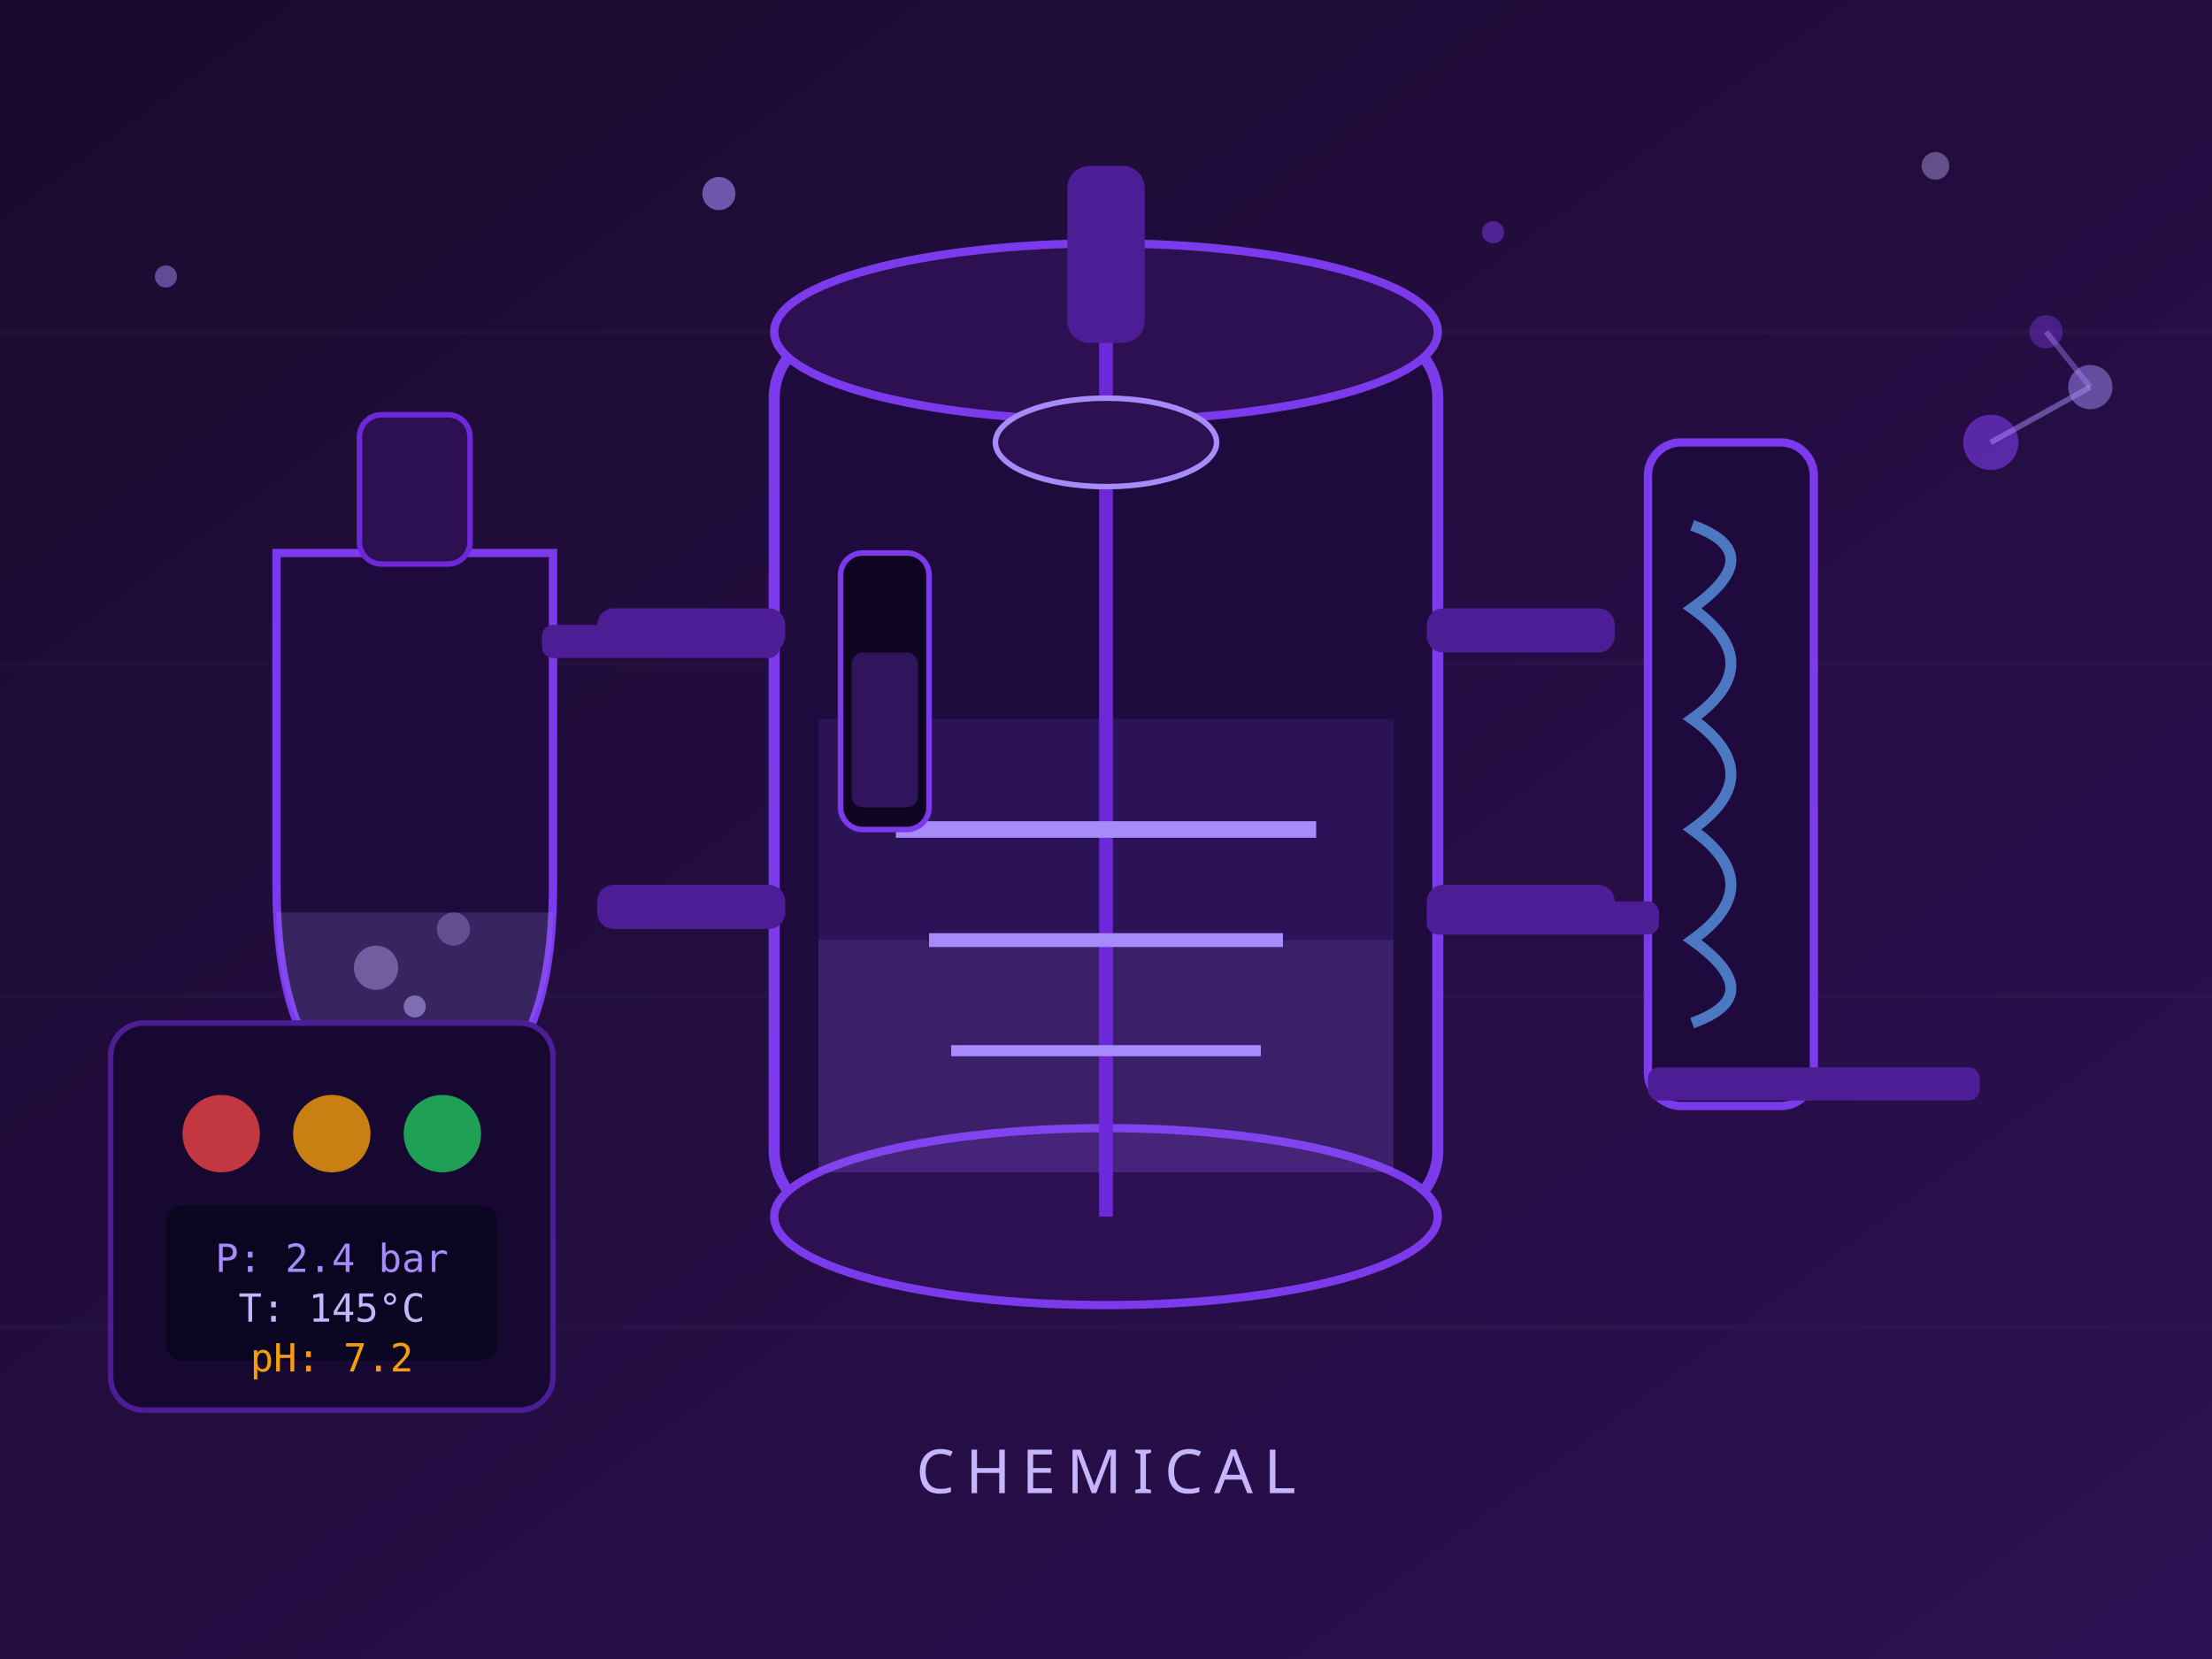
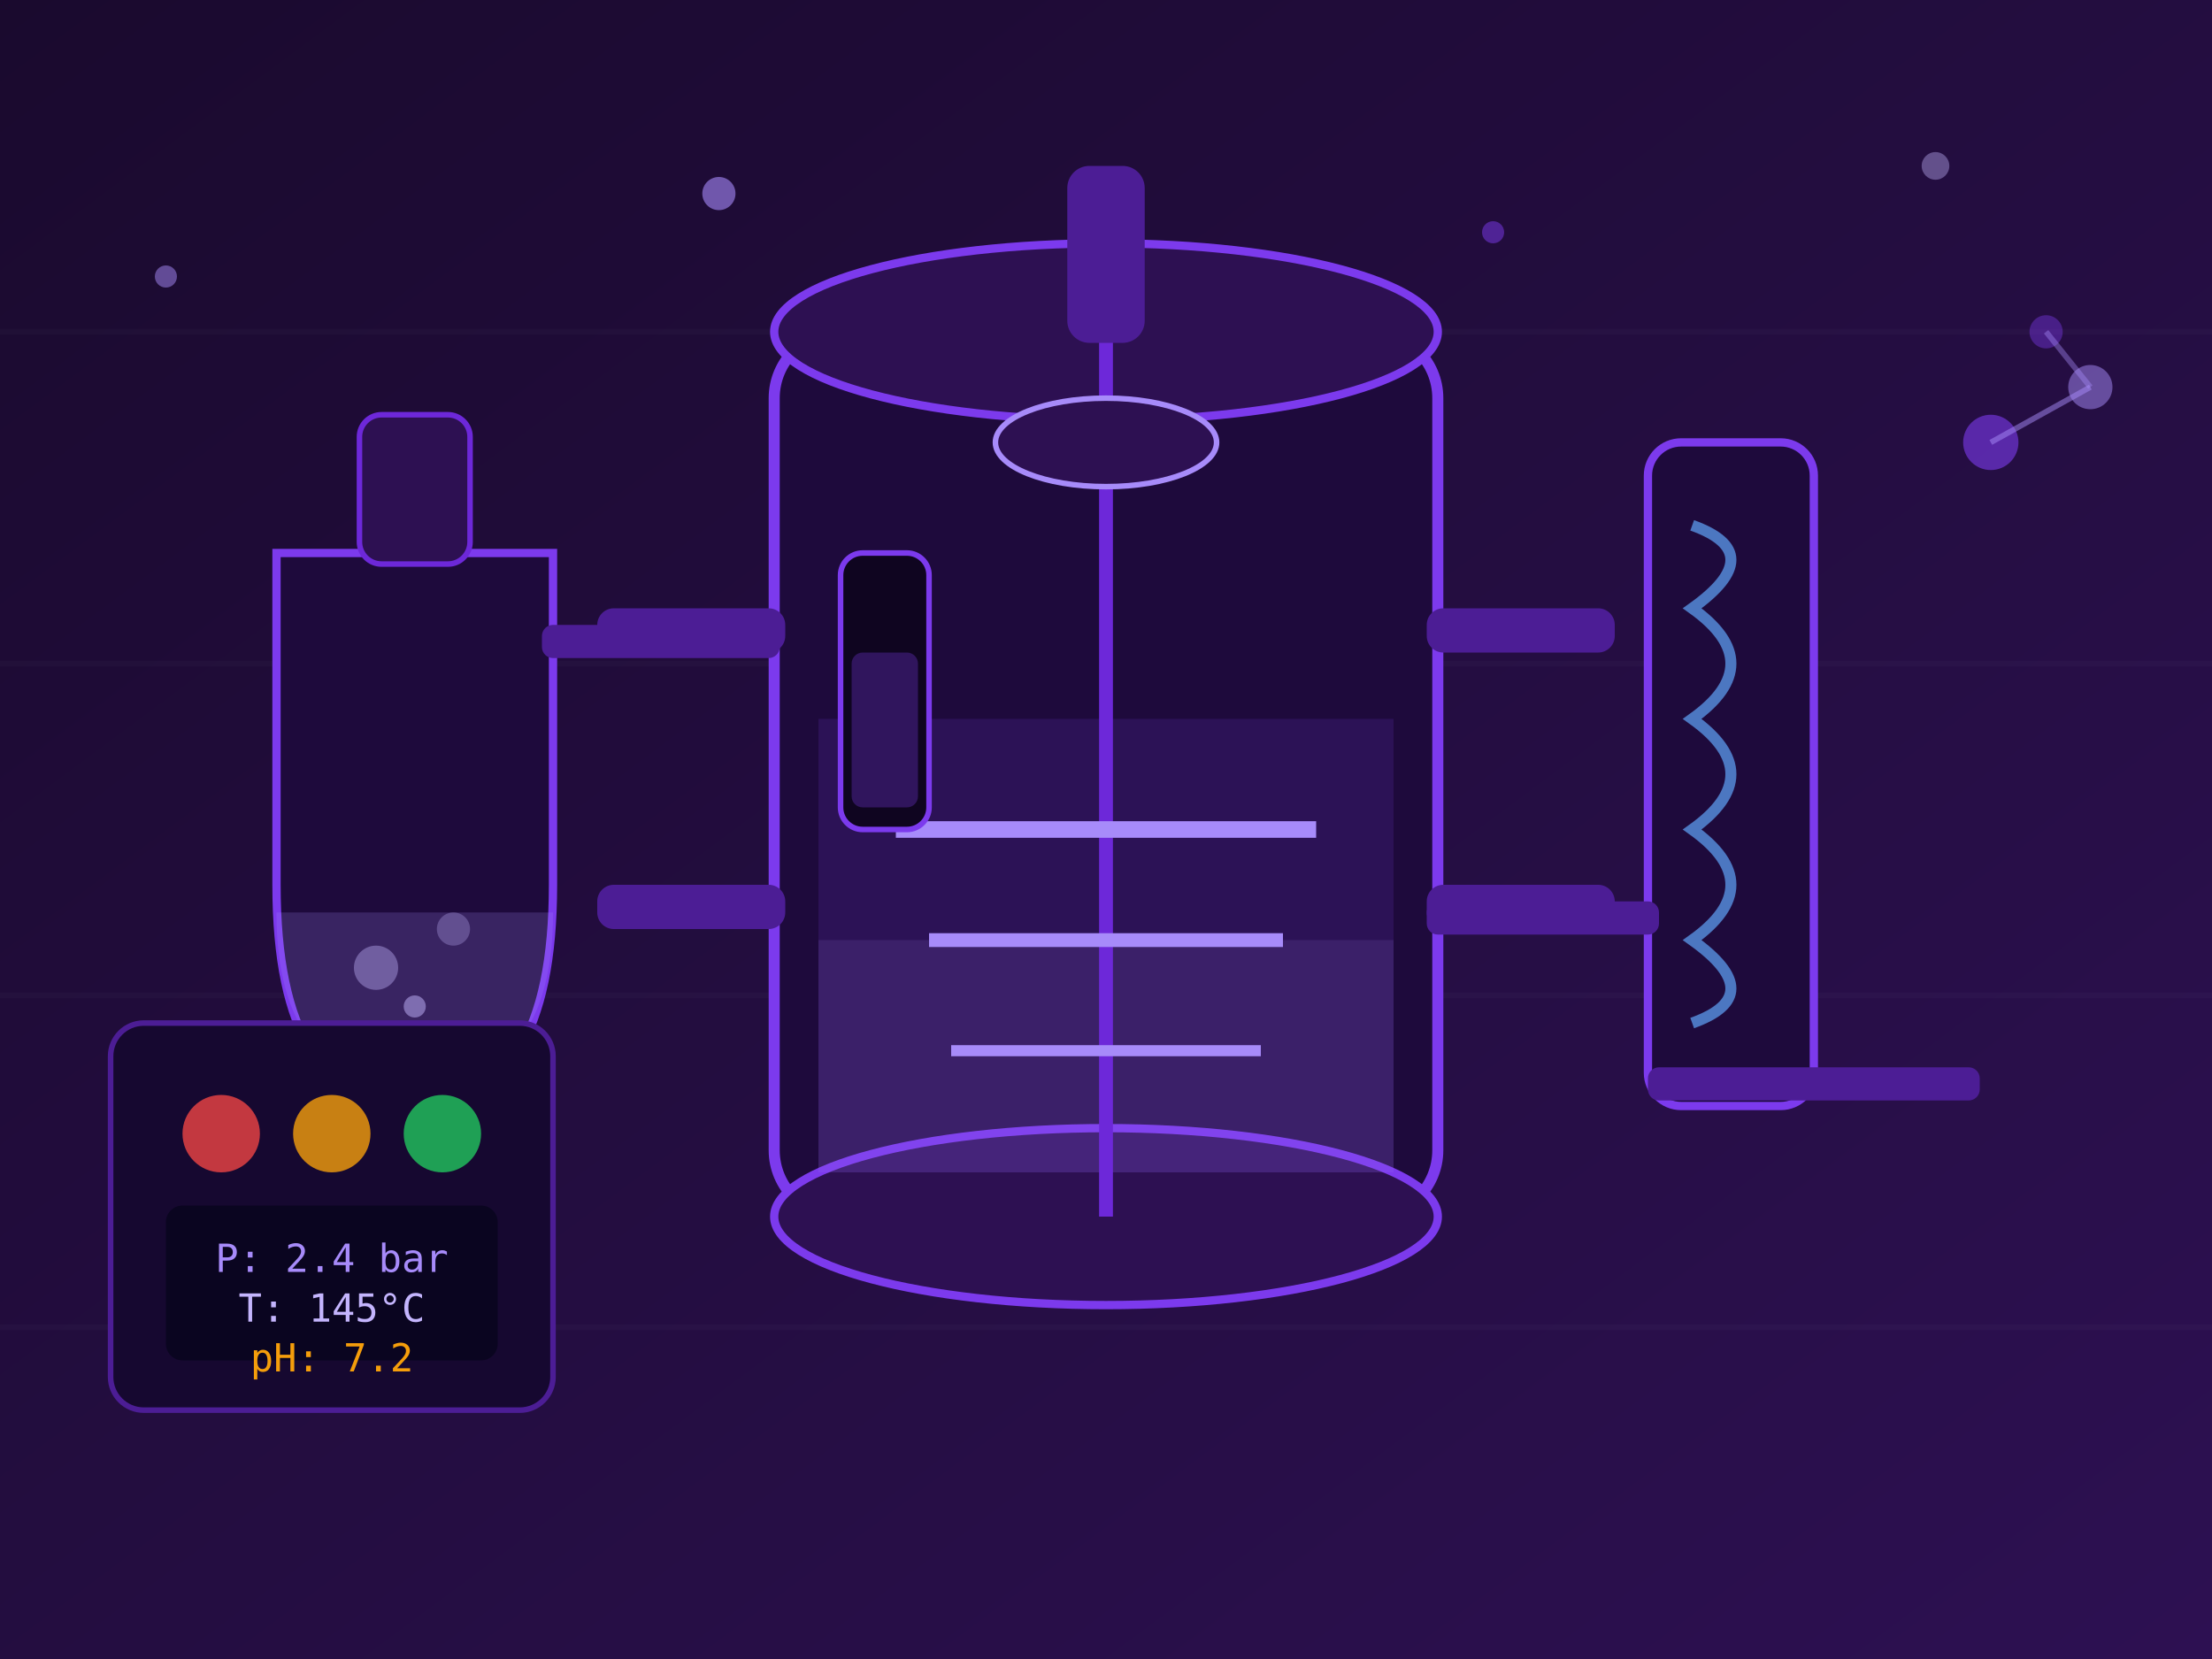
<svg xmlns="http://www.w3.org/2000/svg" viewBox="0 0 400 300">
  <defs>
    <linearGradient id="bg" x1="0%" y1="0%" x2="100%" y2="100%">
      <stop offset="0%" style="stop-color:#1a0a2e" />
      <stop offset="100%" style="stop-color:#2d1052" />
    </linearGradient>
    <linearGradient id="reactor" x1="0%" y1="0%" x2="100%" y2="100%">
      <stop offset="0%" style="stop-color:#7c3aed" />
      <stop offset="100%" style="stop-color:#4c1d95" />
    </linearGradient>
    <linearGradient id="glow" x1="0%" y1="0%" x2="0%" y2="100%">
      <stop offset="0%" style="stop-color:#a78bfa" stop-opacity="0.4" />
      <stop offset="100%" style="stop-color:#7c3aed" stop-opacity="0" />
    </linearGradient>
  </defs>
  <rect width="400" height="300" fill="url(#bg)" />
  <line x1="0" y1="60" x2="400" y2="60" stroke="#ffffff05" stroke-width="1" />
  <line x1="0" y1="120" x2="400" y2="120" stroke="#ffffff05" stroke-width="1" />
  <line x1="0" y1="180" x2="400" y2="180" stroke="#ffffff05" stroke-width="1" />
  <line x1="0" y1="240" x2="400" y2="240" stroke="#ffffff05" stroke-width="1" />
  <rect x="140" y="60" width="120" height="160" rx="12" fill="#1e0a3c" stroke="#7c3aed" stroke-width="2" />
  <ellipse cx="200" cy="60" rx="60" ry="16" fill="#2d1052" stroke="#7c3aed" stroke-width="1.5" />
  <ellipse cx="200" cy="220" rx="60" ry="16" fill="#2d1052" stroke="#7c3aed" stroke-width="1.5" />
  <rect x="148" y="130" width="104" height="82" rx="0" fill="#7c3aed" opacity="0.15" />
  <rect x="148" y="170" width="104" height="42" rx="0" fill="#a78bfa" opacity="0.12" />
  <line x1="200" y1="60" x2="200" y2="220" stroke="#6d28d9" stroke-width="2.5" />
  <line x1="162" y1="150" x2="238" y2="150" stroke="#a78bfa" stroke-width="3" />
  <line x1="168" y1="170" x2="232" y2="170" stroke="#a78bfa" stroke-width="2.5" />
  <line x1="172" y1="190" x2="228" y2="190" stroke="#a78bfa" stroke-width="2" />
  <rect x="152" y="100" width="16" height="50" rx="4" fill="#0f0520" stroke="#7c3aed" stroke-width="1" />
  <rect x="154" y="118" width="12" height="28" rx="2" fill="#7c3aed" opacity="0.3" />
  <ellipse cx="200" cy="80" rx="20" ry="8" fill="#2d1052" stroke="#a78bfa" stroke-width="1" />
  <rect x="108" y="110" width="34" height="8" rx="3" fill="#4c1d95" />
  <rect x="258" y="110" width="34" height="8" rx="3" fill="#4c1d95" />
  <rect x="108" y="160" width="34" height="8" rx="3" fill="#4c1d95" />
  <rect x="258" y="160" width="34" height="8" rx="3" fill="#4c1d95" />
  <rect x="193" y="30" width="14" height="32" rx="4" fill="#4c1d95" />
  <path d="M50 100 L50 160 Q50 200 75 200 Q100 200 100 160 L100 100 Z" fill="#1e0a3c" stroke="#7c3aed" stroke-width="1.5" />
  <path d="M50 165 Q50 196 75 196 Q100 196 100 165 Z" fill="#a78bfa" opacity="0.2" />
  <rect x="65" y="75" width="20" height="27" rx="4" fill="#2d1052" stroke="#6d28d9" stroke-width="1" />
  <circle cx="68" cy="175" r="4" fill="#c4b5fd" opacity="0.4" />
  <circle cx="82" cy="168" r="3" fill="#c4b5fd" opacity="0.3" />
  <circle cx="75" cy="182" r="2" fill="#c4b5fd" opacity="0.5" />
  <rect x="98" y="113" width="43" height="6" rx="2" fill="#4c1d95" />
  <rect x="298" y="80" width="30" height="120" rx="6" fill="#1e0a3c" stroke="#7c3aed" stroke-width="1.5" />
  <path d="M306 95 Q320 100 306 110 Q320 120 306 130 Q320 140 306 150 Q320 160 306 170 Q320 180 306 185" stroke="#60a5fa" stroke-width="2" fill="none" opacity="0.7" />
  <rect x="258" y="163" width="42" height="6" rx="2" fill="#4c1d95" />
  <rect x="298" y="193" width="60" height="6" rx="2" fill="#4c1d95" />
  <rect x="20" y="185" width="80" height="70" rx="6" fill="#160830" stroke="#4c1d95" stroke-width="1" />
  <circle cx="40" cy="205" r="7" fill="#ef4444" opacity="0.8" />
  <circle cx="60" cy="205" r="7" fill="#f59e0b" opacity="0.8" />
  <circle cx="80" cy="205" r="7" fill="#22c55e" opacity="0.8" />
  <rect x="30" y="218" width="60" height="28" rx="3" fill="#0a0520" />
  <text x="60" y="230" text-anchor="middle" font-size="7" fill="#a78bfa" font-family="monospace">P: 2.4 bar</text>
  <text x="60" y="239" text-anchor="middle" font-size="7" fill="#c4b5fd" font-family="monospace">T: 145°C</text>
  <text x="60" y="248" text-anchor="middle" font-size="7" fill="#f59e0b" font-family="monospace">pH: 7.2</text>
  <circle cx="130" cy="35" r="3" fill="#a78bfa" opacity="0.6" />
  <circle cx="270" cy="42" r="2" fill="#7c3aed" opacity="0.5" />
  <circle cx="350" cy="30" r="2.5" fill="#c4b5fd" opacity="0.4" />
  <circle cx="30" cy="50" r="2" fill="#a78bfa" opacity="0.5" />
  <circle cx="360" cy="80" r="5" fill="#7c3aed" opacity="0.6" />
  <circle cx="378" cy="70" r="4" fill="#a78bfa" opacity="0.5" />
  <circle cx="370" cy="60" r="3" fill="#7c3aed" opacity="0.4" />
  <line x1="360" y1="80" x2="378" y2="70" stroke="#a78bfa" stroke-width="1" opacity="0.5" />
  <line x1="378" y1="70" x2="370" y2="60" stroke="#a78bfa" stroke-width="1" opacity="0.4" />
-   <text x="200" y="270" text-anchor="middle" font-size="11" fill="#c4b5fd" font-family="sans-serif" letter-spacing="2">CHEMICAL</text>
</svg>
